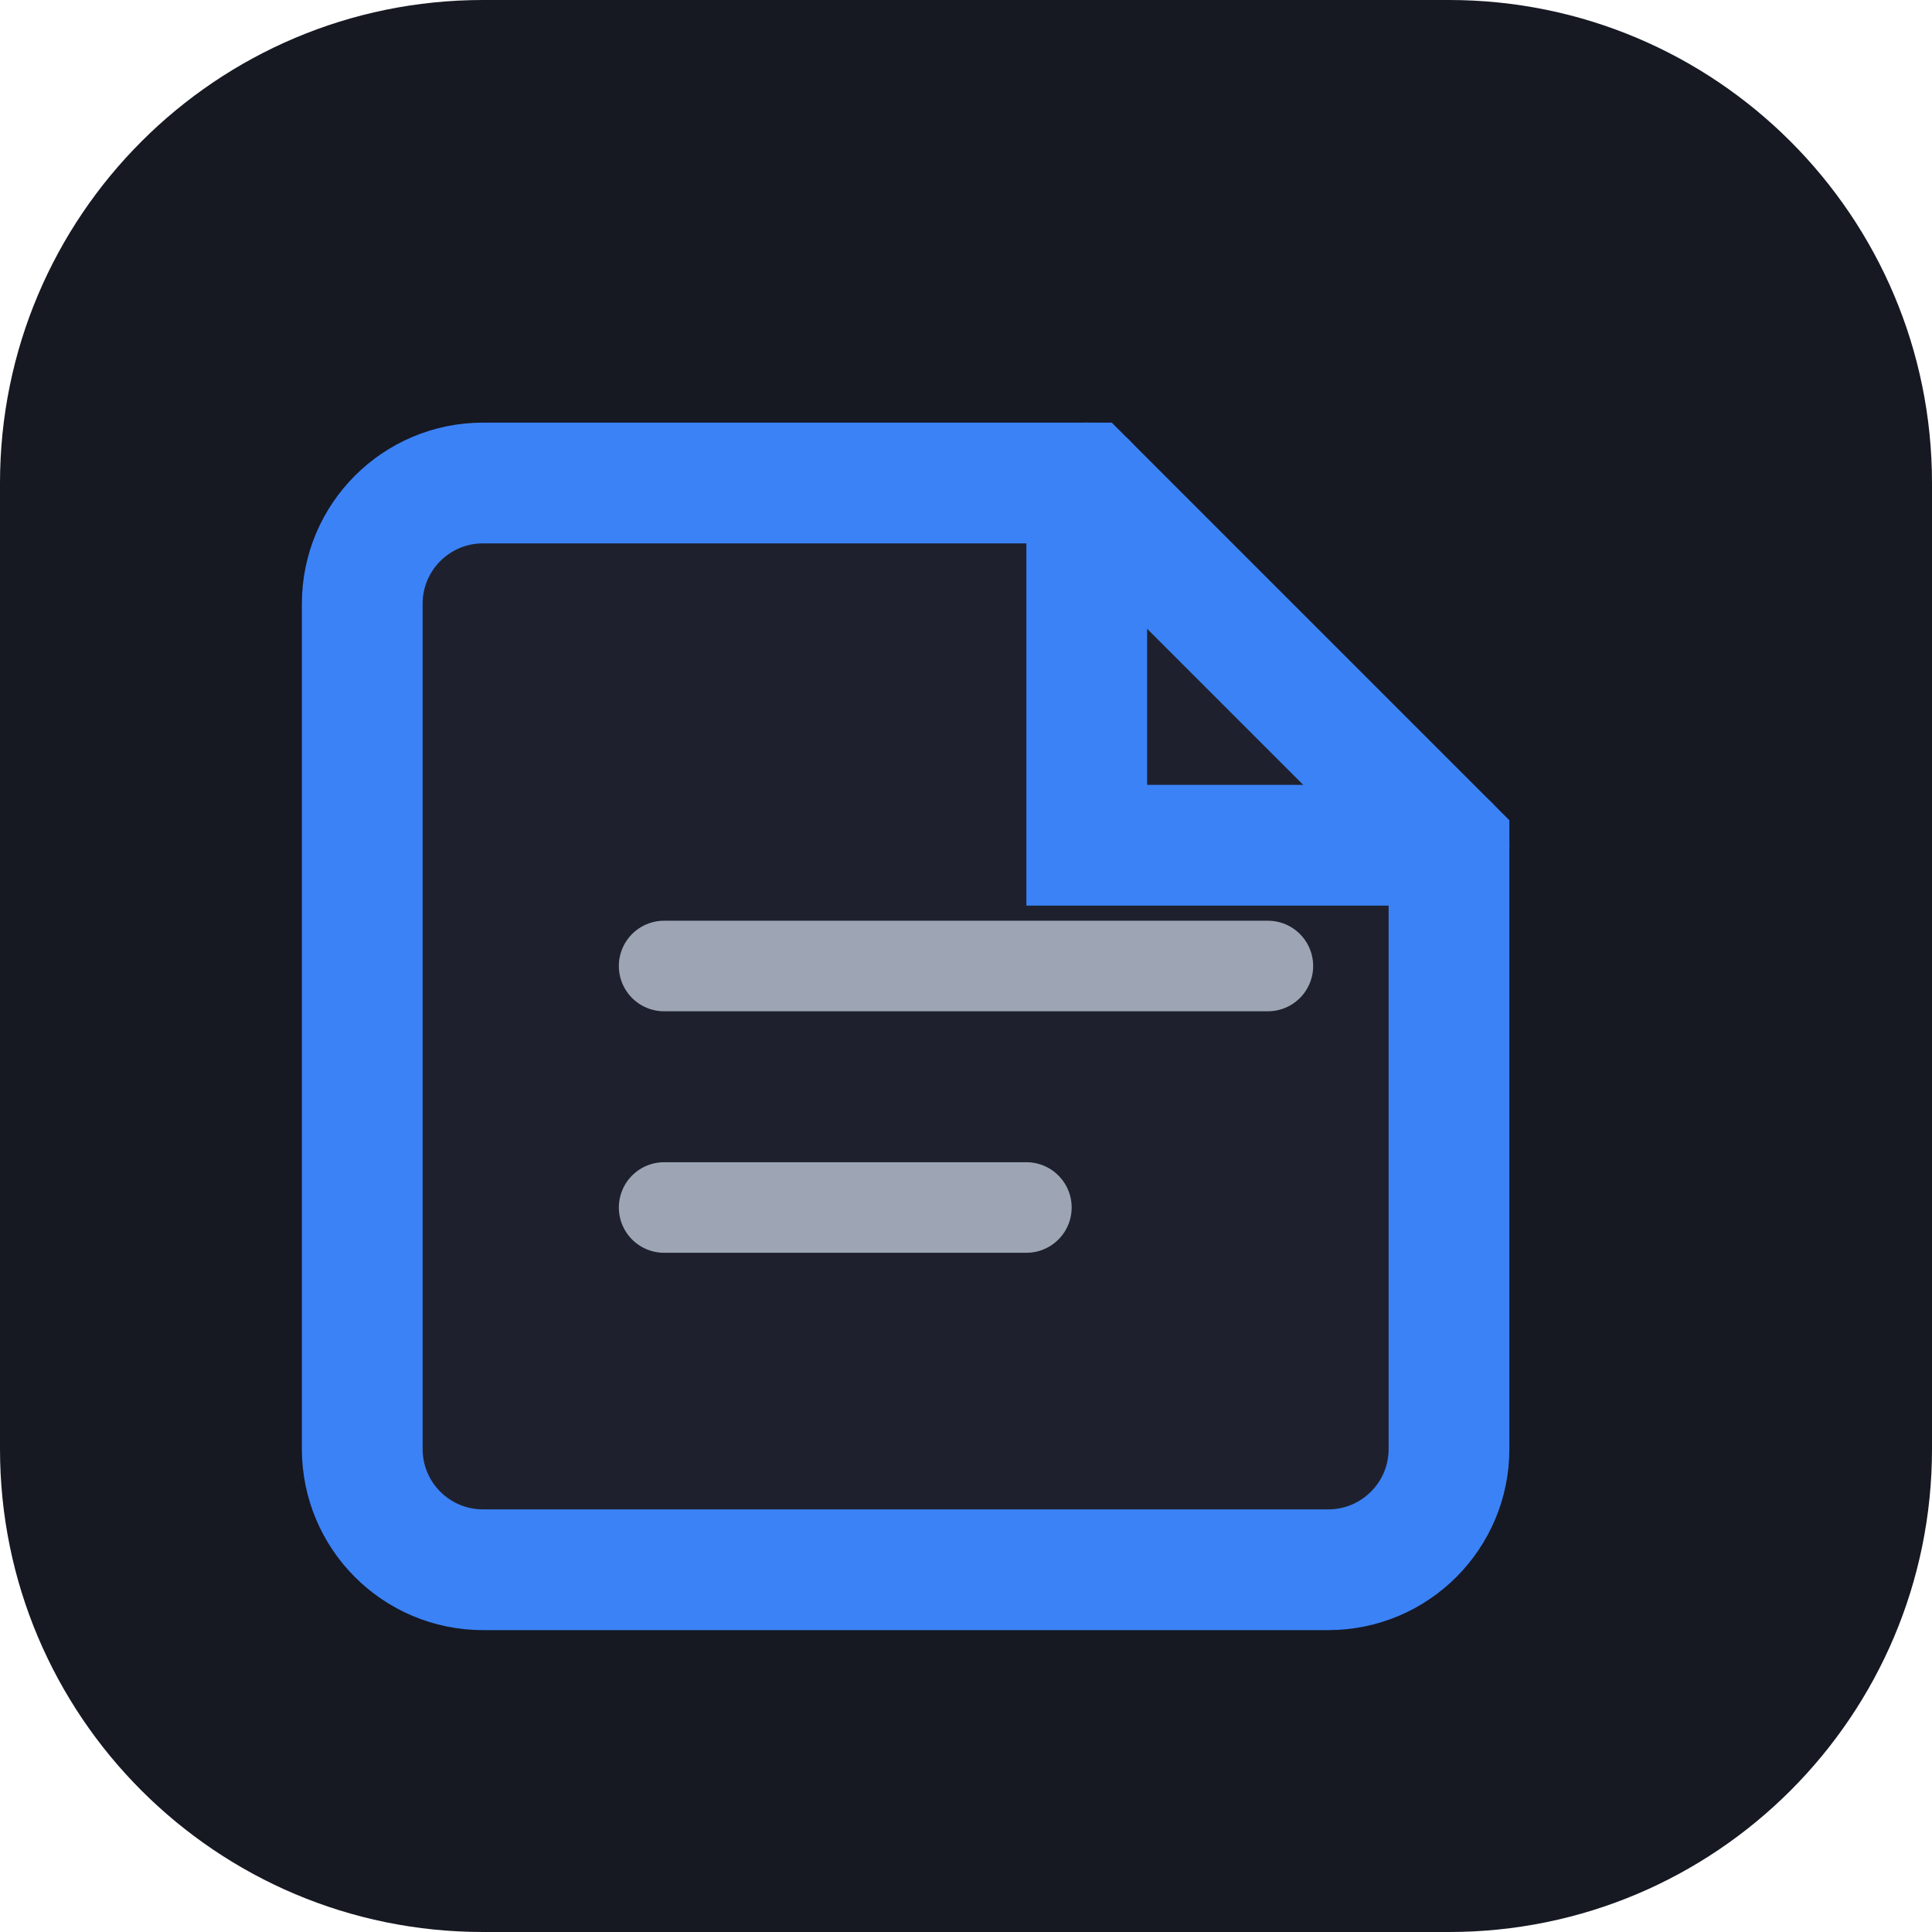
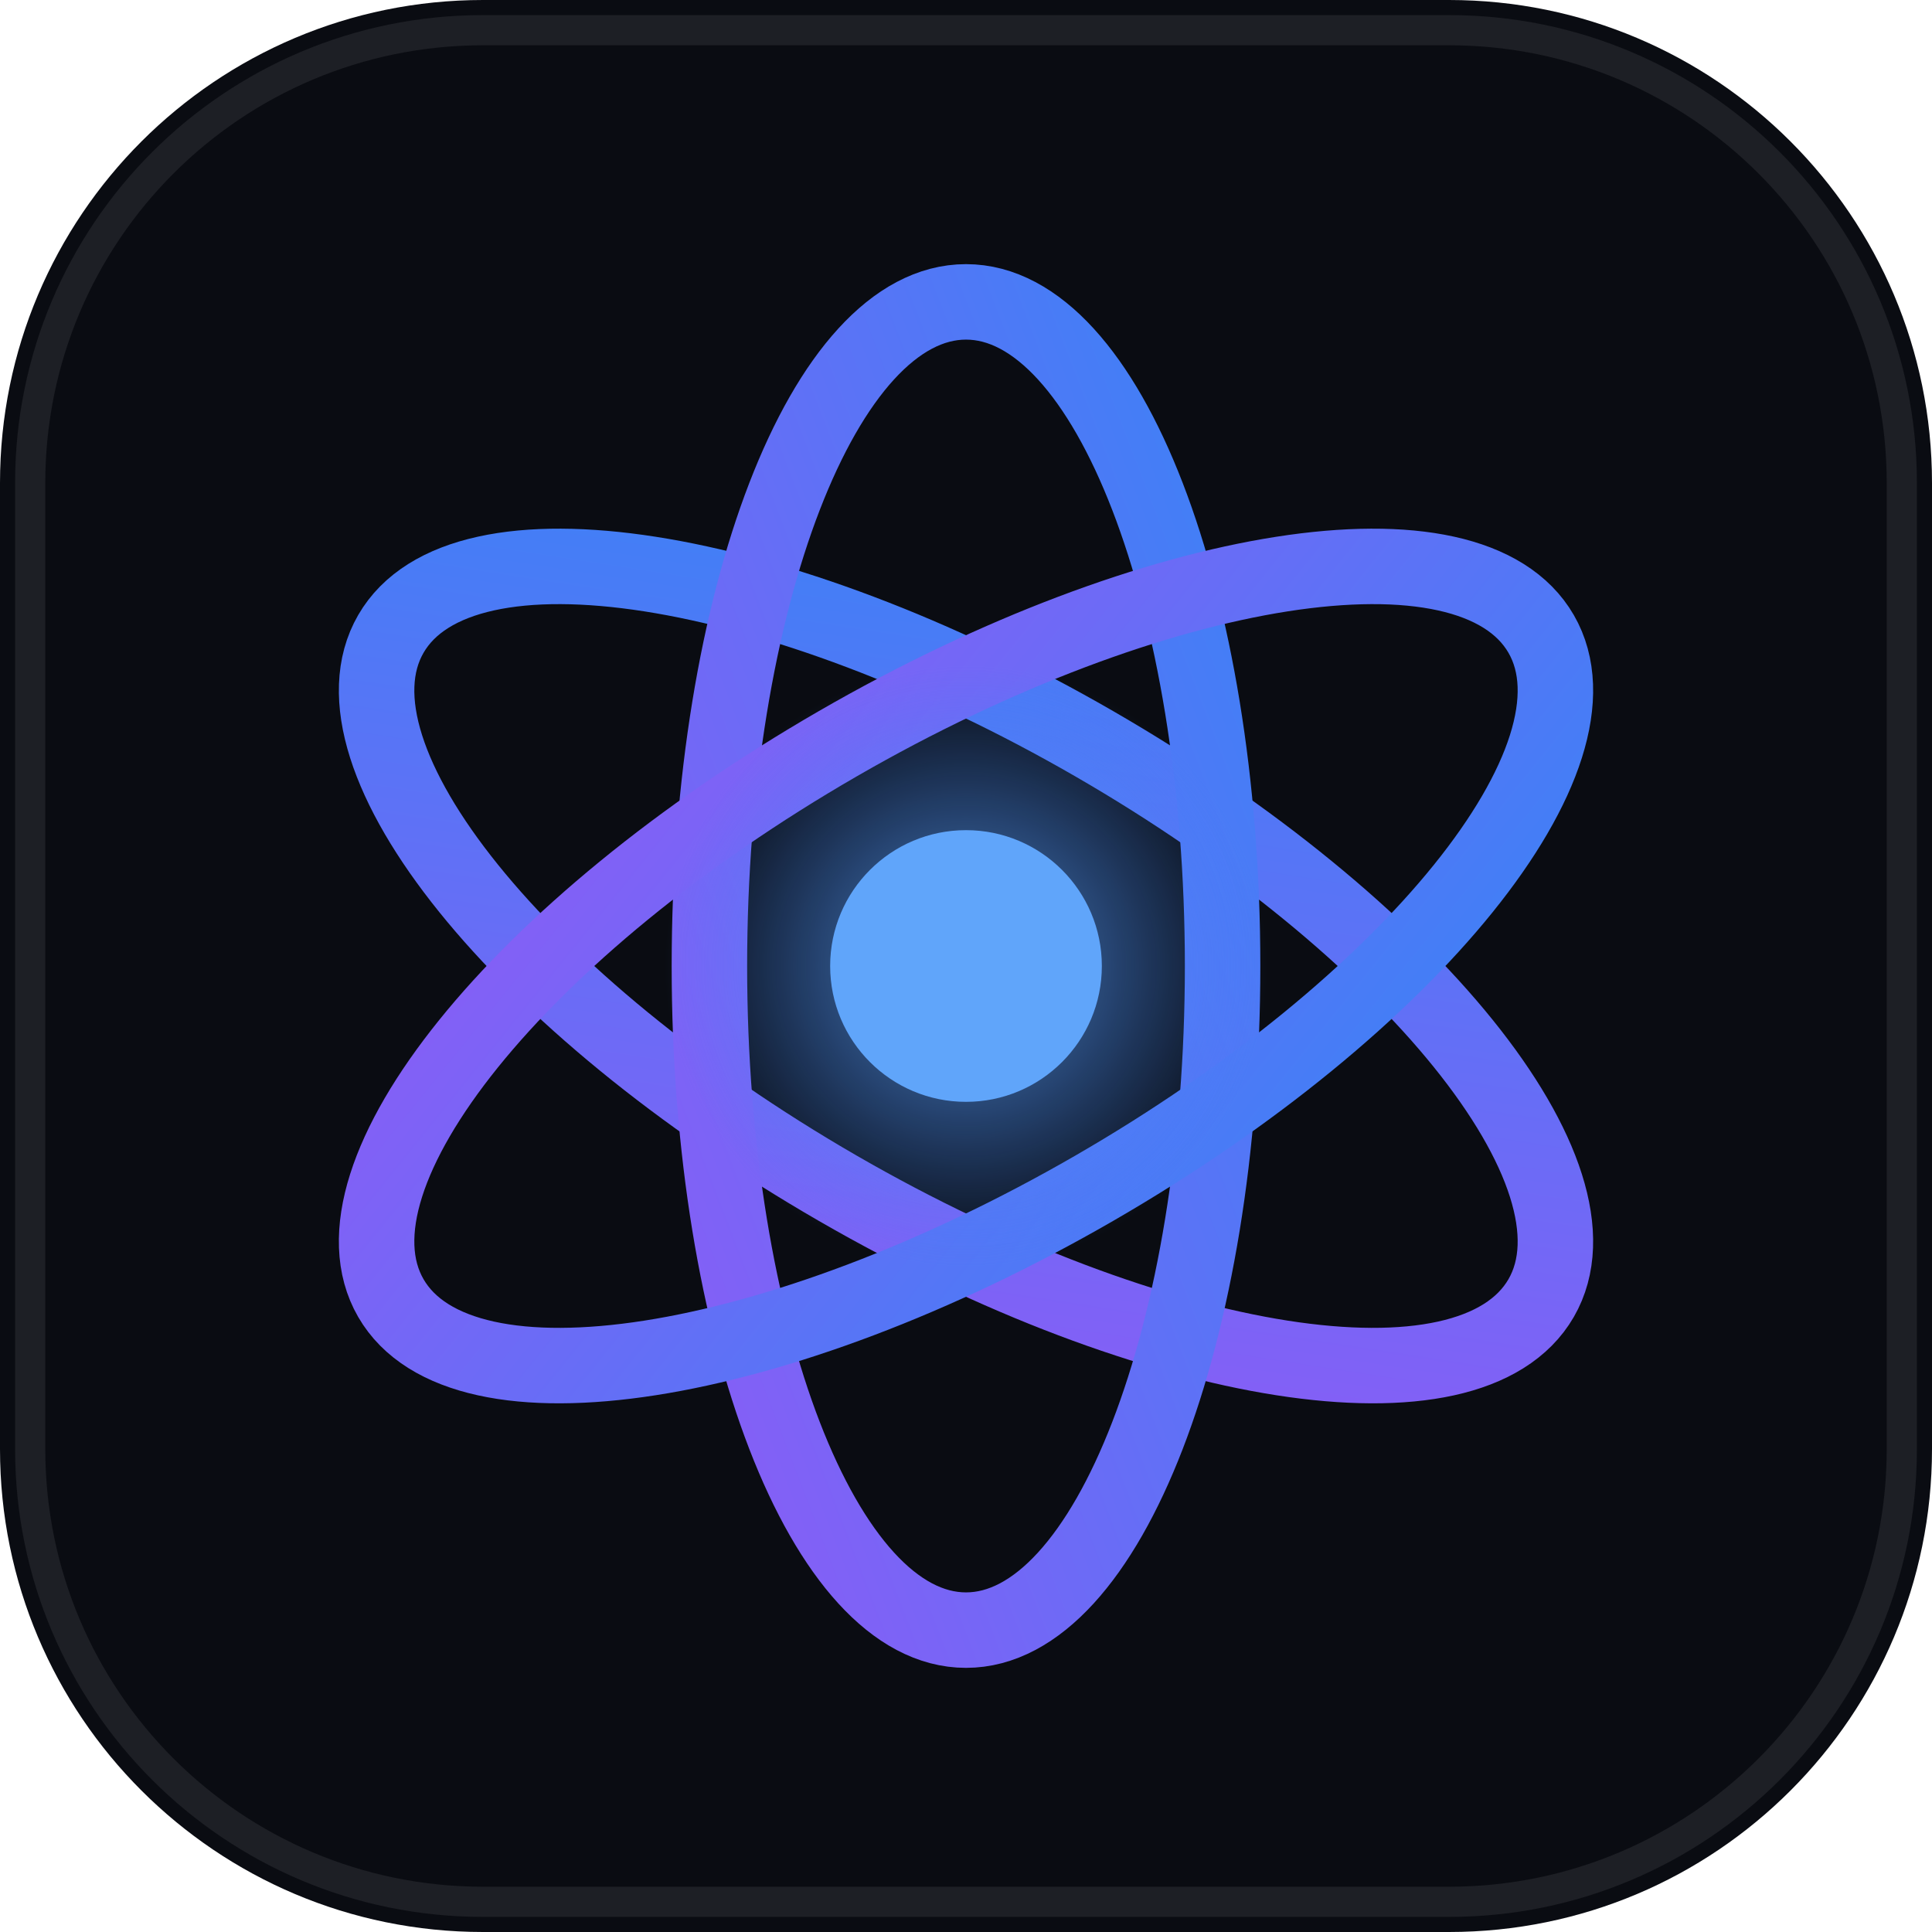
- <svg xmlns="http://www.w3.org/2000/svg" viewBox="0 0 32 32" fill="none">
-   <rect width="32" height="32" rx="8" fill="#161822" />
-   <path d="M8 8h10l6 6v10a2 2 0 0 1-2 2H8a2 2 0 0 1-2-2V10a2 2 0 0 1 2-2z" fill="#1e212d" stroke="#3b82f6" stroke-width="2" />
-   <path d="M18 8v6h6" stroke="#3b82f6" stroke-width="2" stroke-linecap="round" />
-   <path d="M11 16h10M11 20h6" stroke="#9da5b4" stroke-width="1.5" stroke-linecap="round" />
+ <svg xmlns="http://www.w3.org/2000/svg" viewBox="0 0 64 64" fill="none">
+   <defs>
+     <linearGradient id="atomic-grad" x1="0%" y1="0%" x2="100%" y2="100%">
+       <stop offset="0%" stop-color="#3b82f6" />
+       <stop offset="100%" stop-color="#8b5cf6" />
+     </linearGradient>
+     <radialGradient id="atomic-glow" cx="50%" cy="50%" r="50%">
+       <stop offset="0%" stop-color="#60a5fa" stop-opacity="0.8" />
+       <stop offset="100%" stop-color="#3b82f6" stop-opacity="0" />
+     </radialGradient>
+   </defs>
+   <rect width="64" height="64" rx="16" fill="#0a0c12" />
+   <rect width="62" height="62" x="1" y="1" rx="15" stroke="rgba(255,255,255,0.08)" stroke-width="1" />
+   <ellipse cx="32" cy="32" rx="22" ry="8.5" stroke="url(#atomic-grad)" stroke-width="2.5" transform="rotate(30 32 32)" />
+   <ellipse cx="32" cy="32" rx="22" ry="8.5" stroke="url(#atomic-grad)" stroke-width="2.5" transform="rotate(90 32 32)" />
+   <ellipse cx="32" cy="32" rx="22" ry="8.5" stroke="url(#atomic-grad)" stroke-width="2.5" transform="rotate(150 32 32)" />
+   <circle cx="32" cy="32" r="10" fill="url(#atomic-glow)" />
+   <circle cx="32" cy="32" r="4.5" fill="#60a5fa" />
</svg>
